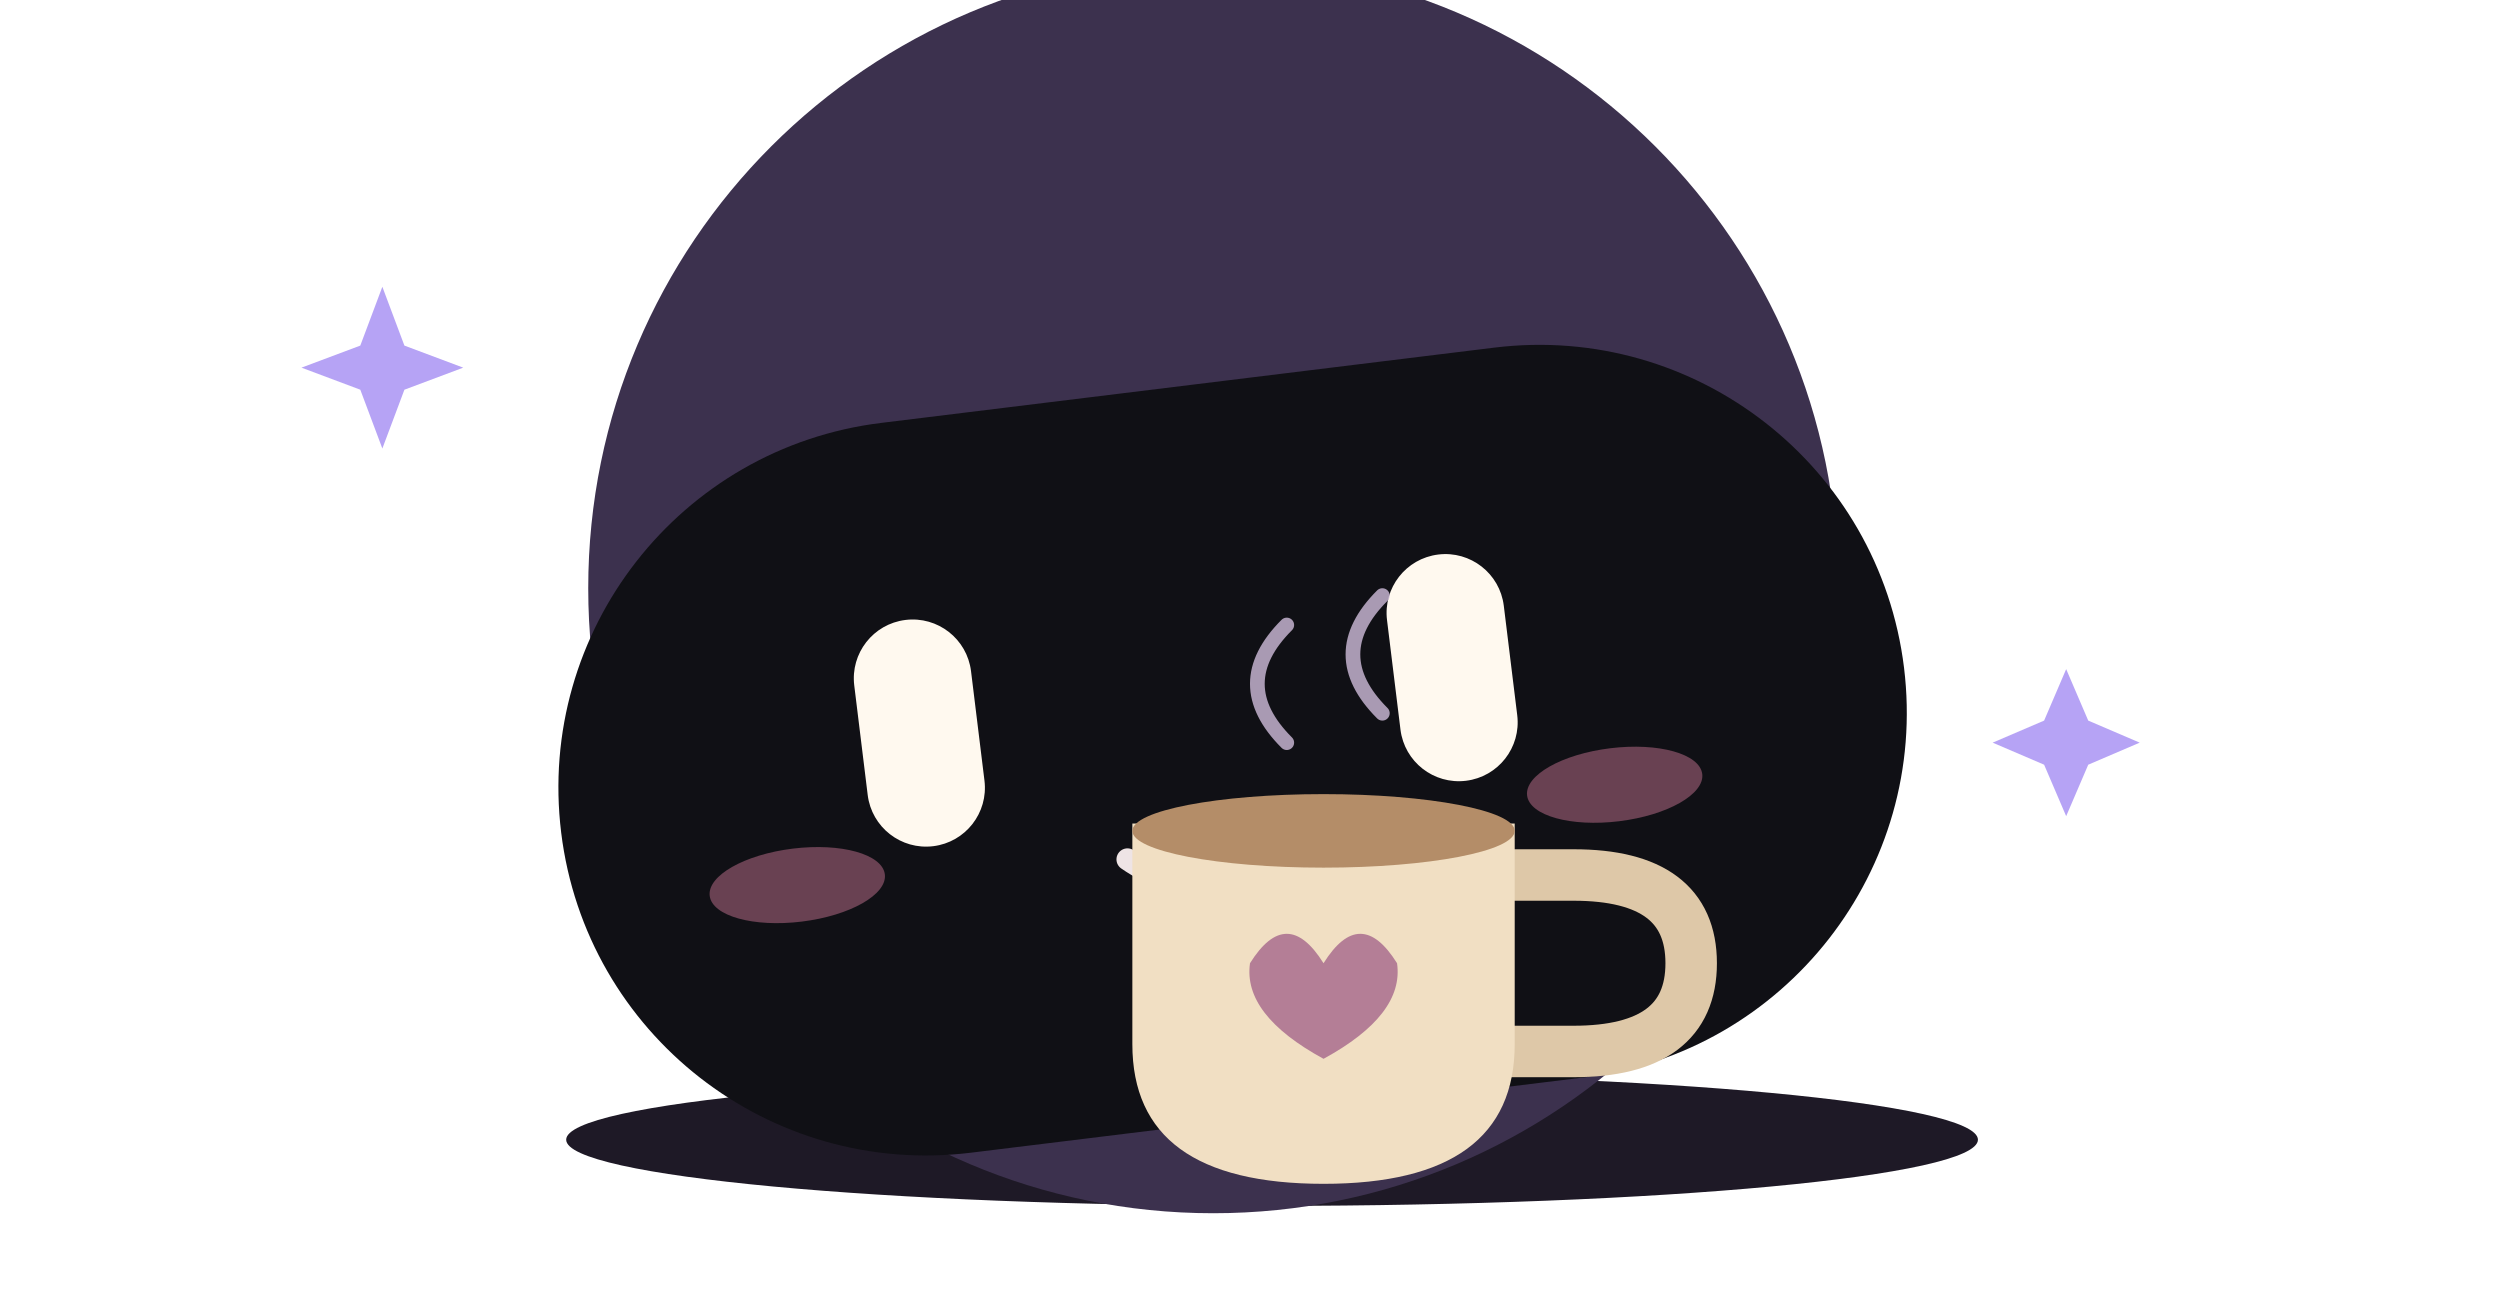
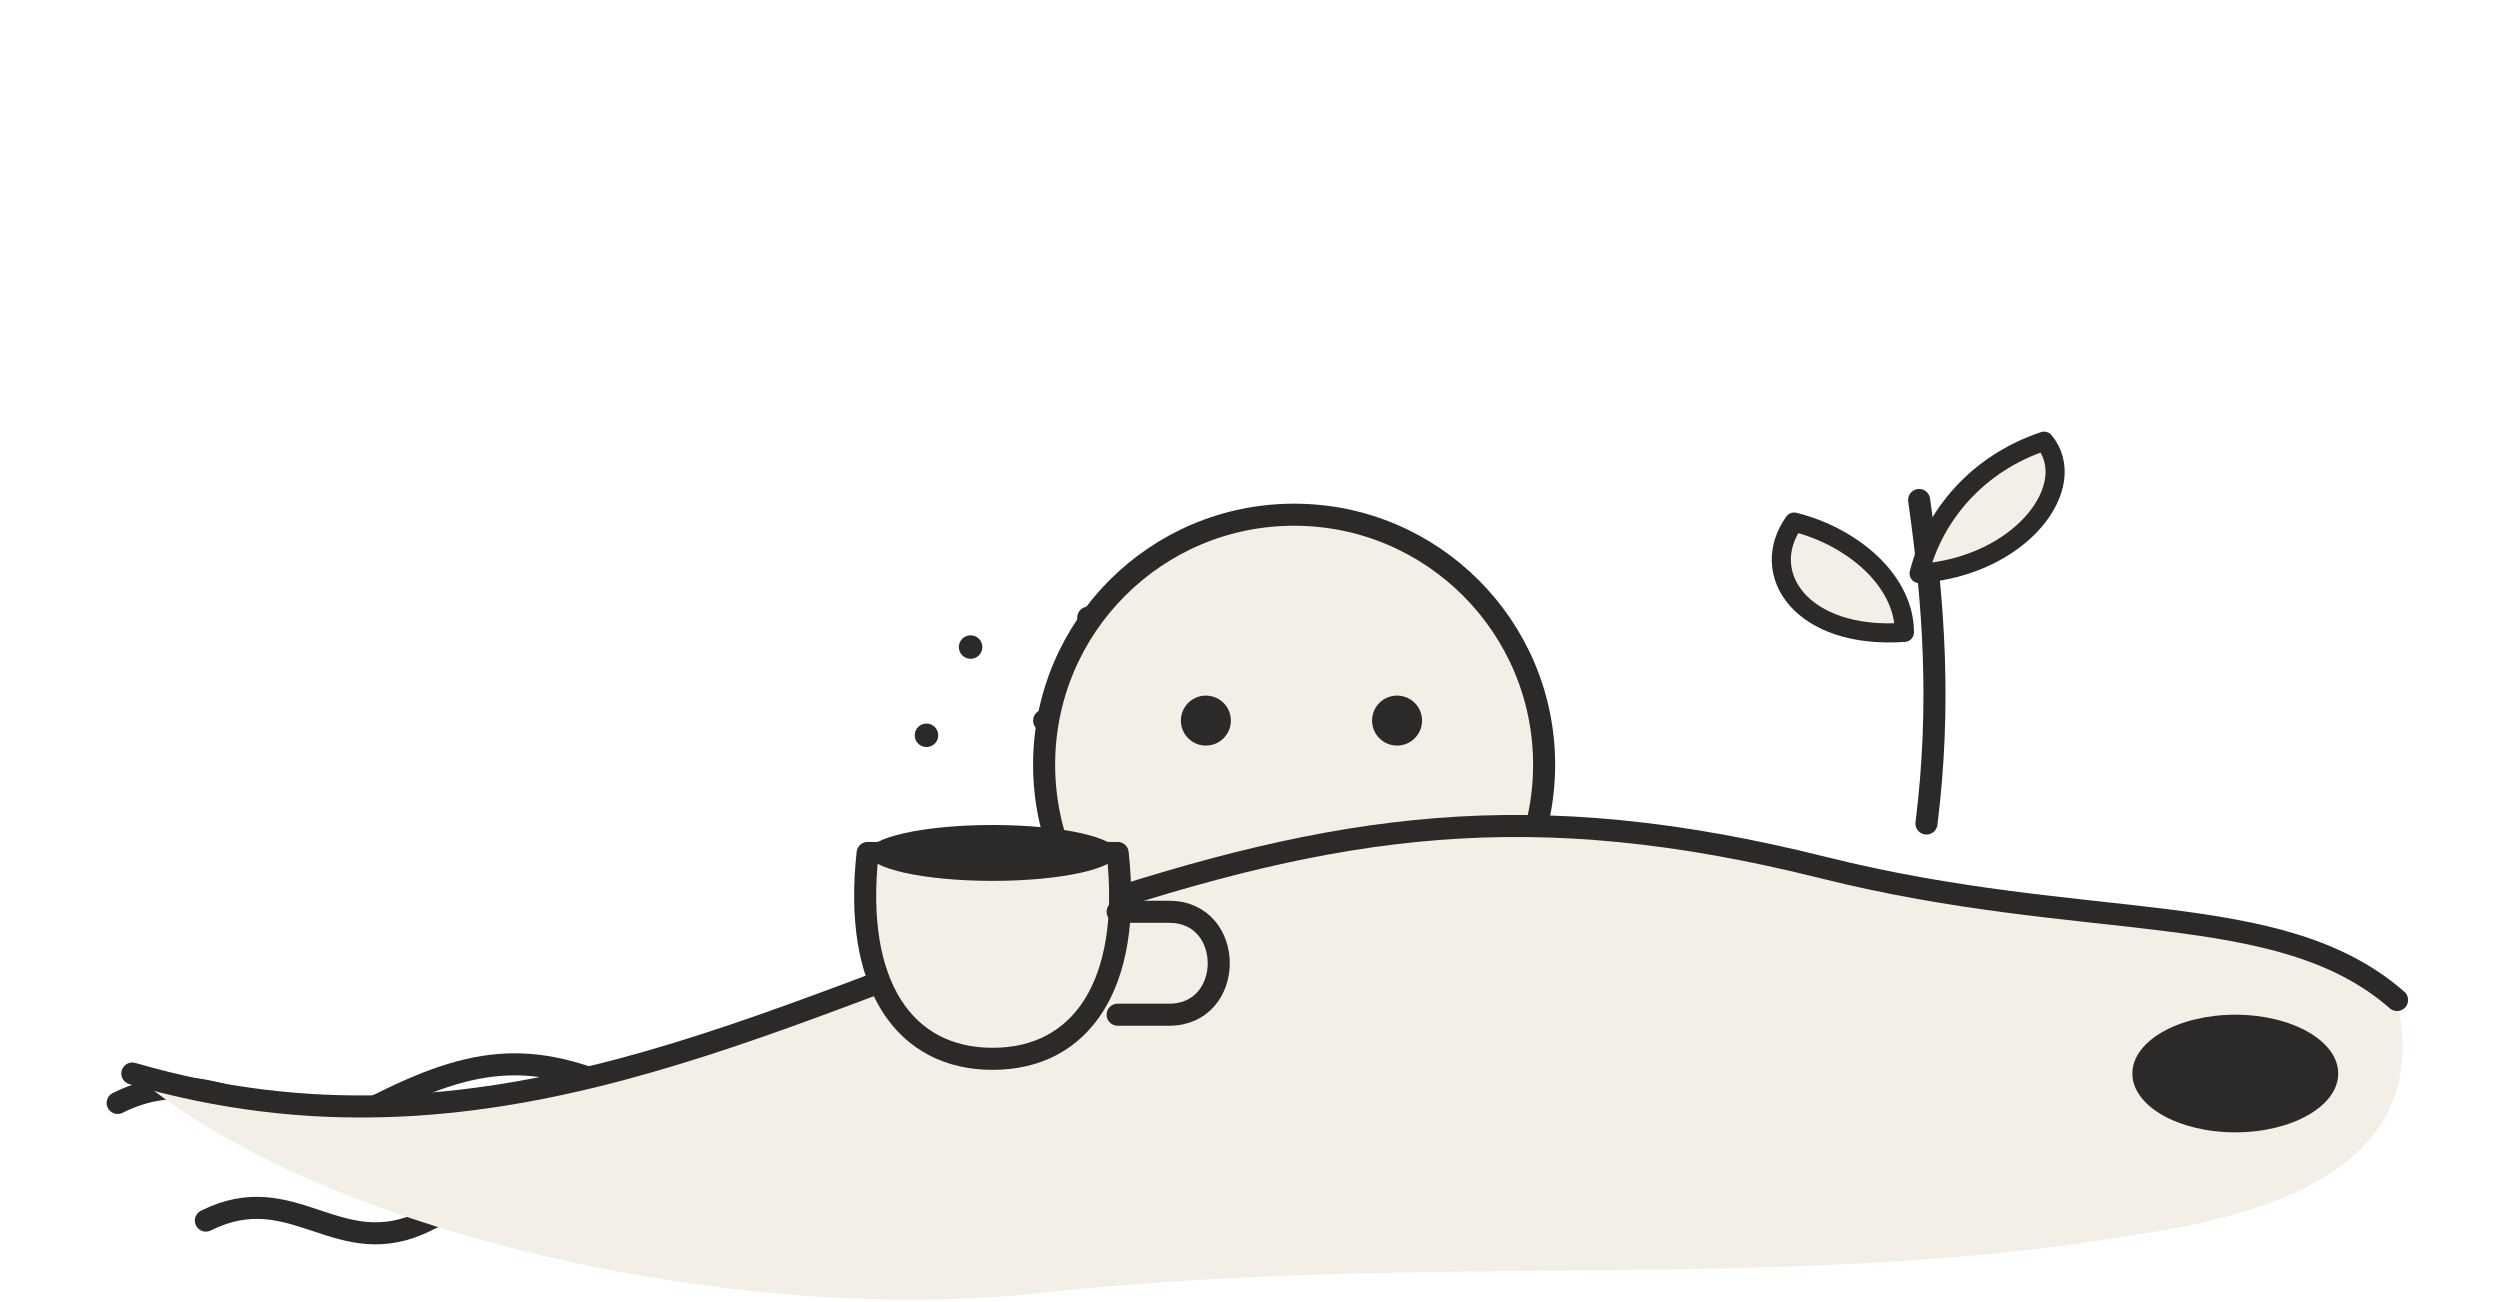
<svg xmlns="http://www.w3.org/2000/svg" width="340" height="177" viewBox="0 0 340 177">
-   <ellipse cx="173" cy="155" rx="96" ry="9" fill="#1e1926" />
-   <circle cx="165" cy="80" r="85" fill="#3c314e" />
-   <path d="M52 39l3 8 8 3-8 3-3 8-3-8-8-3 8-3zM281 91l3 7 7 3-7 3-3 7-3-7-7-3 7-3z" fill="#b6a3f5" />
-   <g transform="rotate(-7 168 105)">
-     <rect x="76" y="52" width="184" height="100" rx="50" fill="#101015" />
-     <rect x="118" y="79" width="16" height="31" rx="8" fill="#fff9ef" />
-     <rect x="191" y="79" width="16" height="31" rx="8" fill="#fff9ef" />
-     <ellipse cx="107" cy="113" rx="12" ry="5" fill="#8e556c" opacity=".7" />
-     <ellipse cx="219" cy="113" rx="12" ry="5" fill="#8e556c" opacity=".7" />
-     <path d="M152 115q9 8 18 0" fill="none" stroke="#eee4e5" stroke-width="3" stroke-linecap="round" />
+   <g fill="none" stroke="#2C2A28" stroke-width="3" stroke-linecap="round">
+     <path d="M16 150c14-7 22 7 36 0s22-7 36 0" />
+     <path d="M28 166c12-6 18 6 30 0s18-6 30 0" />
  </g>
-   <path d="M204 119h10q16 0 16 12t-16 12h-10" fill="none" stroke="#dec8a8" stroke-width="7" />
-   <path d="M154 112h52v30q0 19-26 19t-26-19z" fill="#f1dfc3" />
-   <ellipse cx="180" cy="113" rx="26" ry="5" fill="#b48d68" />
-   <path d="M170 131q5-8 10 0 5-8 10 0 1 7-10 13-11-6-10-13" fill="#b47e96" />
-   <path d="M175 101q-8-8 0-16M188 97q-8-8 0-16" fill="none" stroke="#d0bddb" stroke-width="2" stroke-linecap="round" opacity=".8" />
+   <circle cx="176" cy="104" r="34" fill="#F4EFE6" stroke="#2C2A28" stroke-width="3" />
+   <path d="M18 146c48 14 86-8 128-22 36-12 62-16 102-6 36 9 62 4 78 18 4 18-8 28-36 32-48 8-96 2-150 8-40 4-96-8-122-30z" fill="#F4EFE6" />
+   <path d="M18 146c48 14 86-8 128-22 36-12 62-16 102-6 36 9 62 4 78 18" fill="none" stroke="#2C2A28" stroke-width="3" stroke-linecap="round" />
+   <circle cx="164" cy="98" r="3.4" fill="#2C2A28" />
+   <circle cx="190" cy="98" r="3.4" fill="#2C2A28" />
+   <path d="M118 116h34c2 18-5 28-17 28s-19-10-17-28z" fill="#F4EFE6" stroke="#2C2A28" stroke-width="3" stroke-linejoin="round" />
+   <path d="M152 124h7c9 0 9 14 0 14h-7" fill="none" stroke="#2C2A28" stroke-width="3" stroke-linecap="round" />
+   <ellipse cx="135" cy="116" rx="17" ry="3.8" fill="#2C2A28" />
+   <g fill="#2C2A28">
+     <circle cx="126" cy="100" r="1.6" />
+     <circle cx="132" cy="88" r="1.6" />
+     <circle cx="142" cy="98" r="1.5" />
+     <circle cx="148" cy="84" r="1.5" />
+   </g>
+   <path d="M262 112c2-16 1-30-1-44" fill="none" stroke="#2C2A28" stroke-width="3" stroke-linecap="round" />
+   <path d="M261 78c14-1 22-12 17-18-9 3-15 10-17 18z" fill="#F4EFE6" stroke="#2C2A28" stroke-width="2.6" stroke-linejoin="round" />
+   <path d="M259 86c-14 1-20-8-15-15 8 2 15 8 15 15z" fill="#F4EFE6" stroke="#2C2A28" stroke-width="2.6" stroke-linejoin="round" />
+   <ellipse cx="304" cy="146" rx="14" ry="8" fill="#2C2A28" />
</svg>
